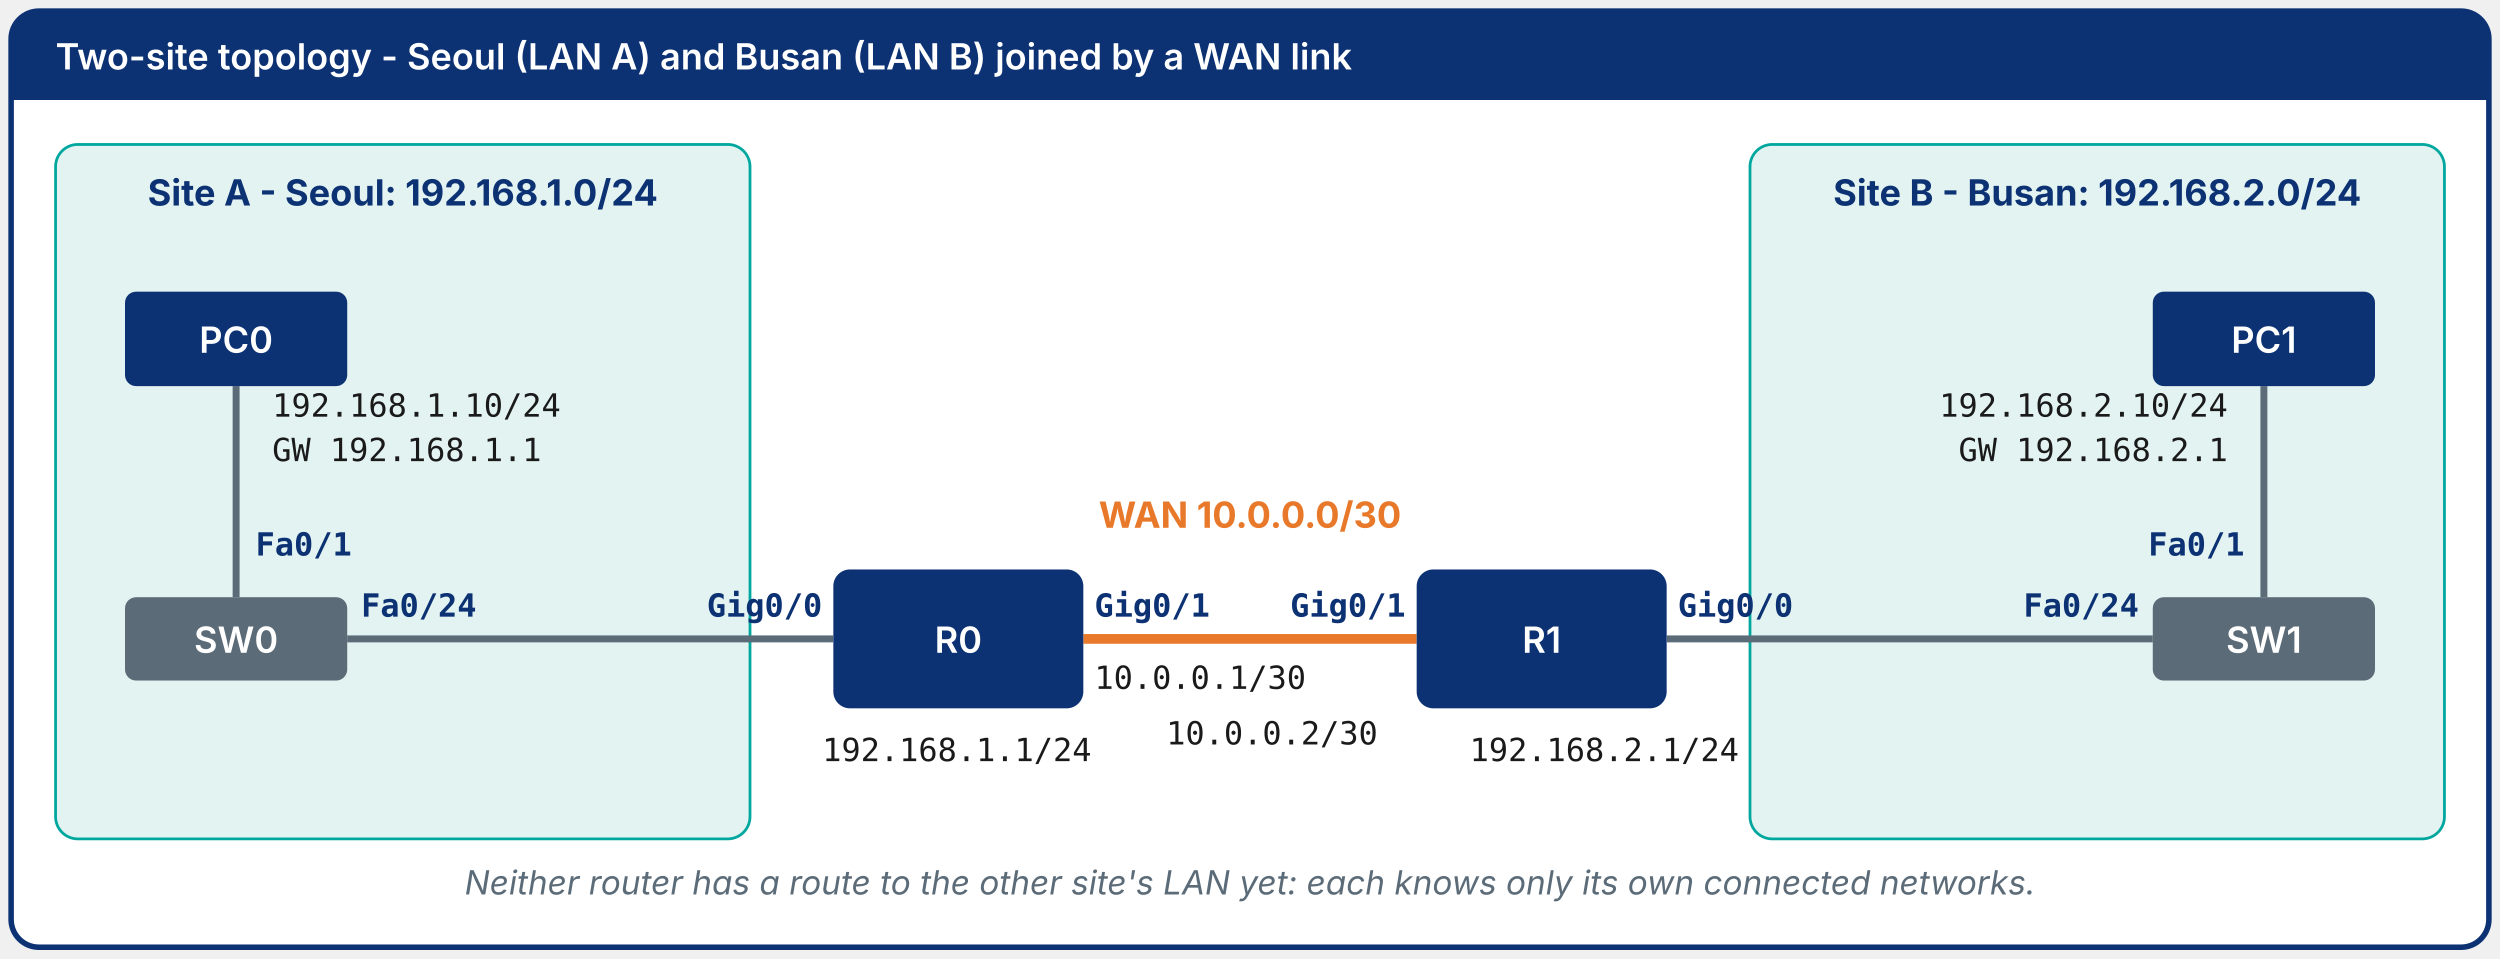
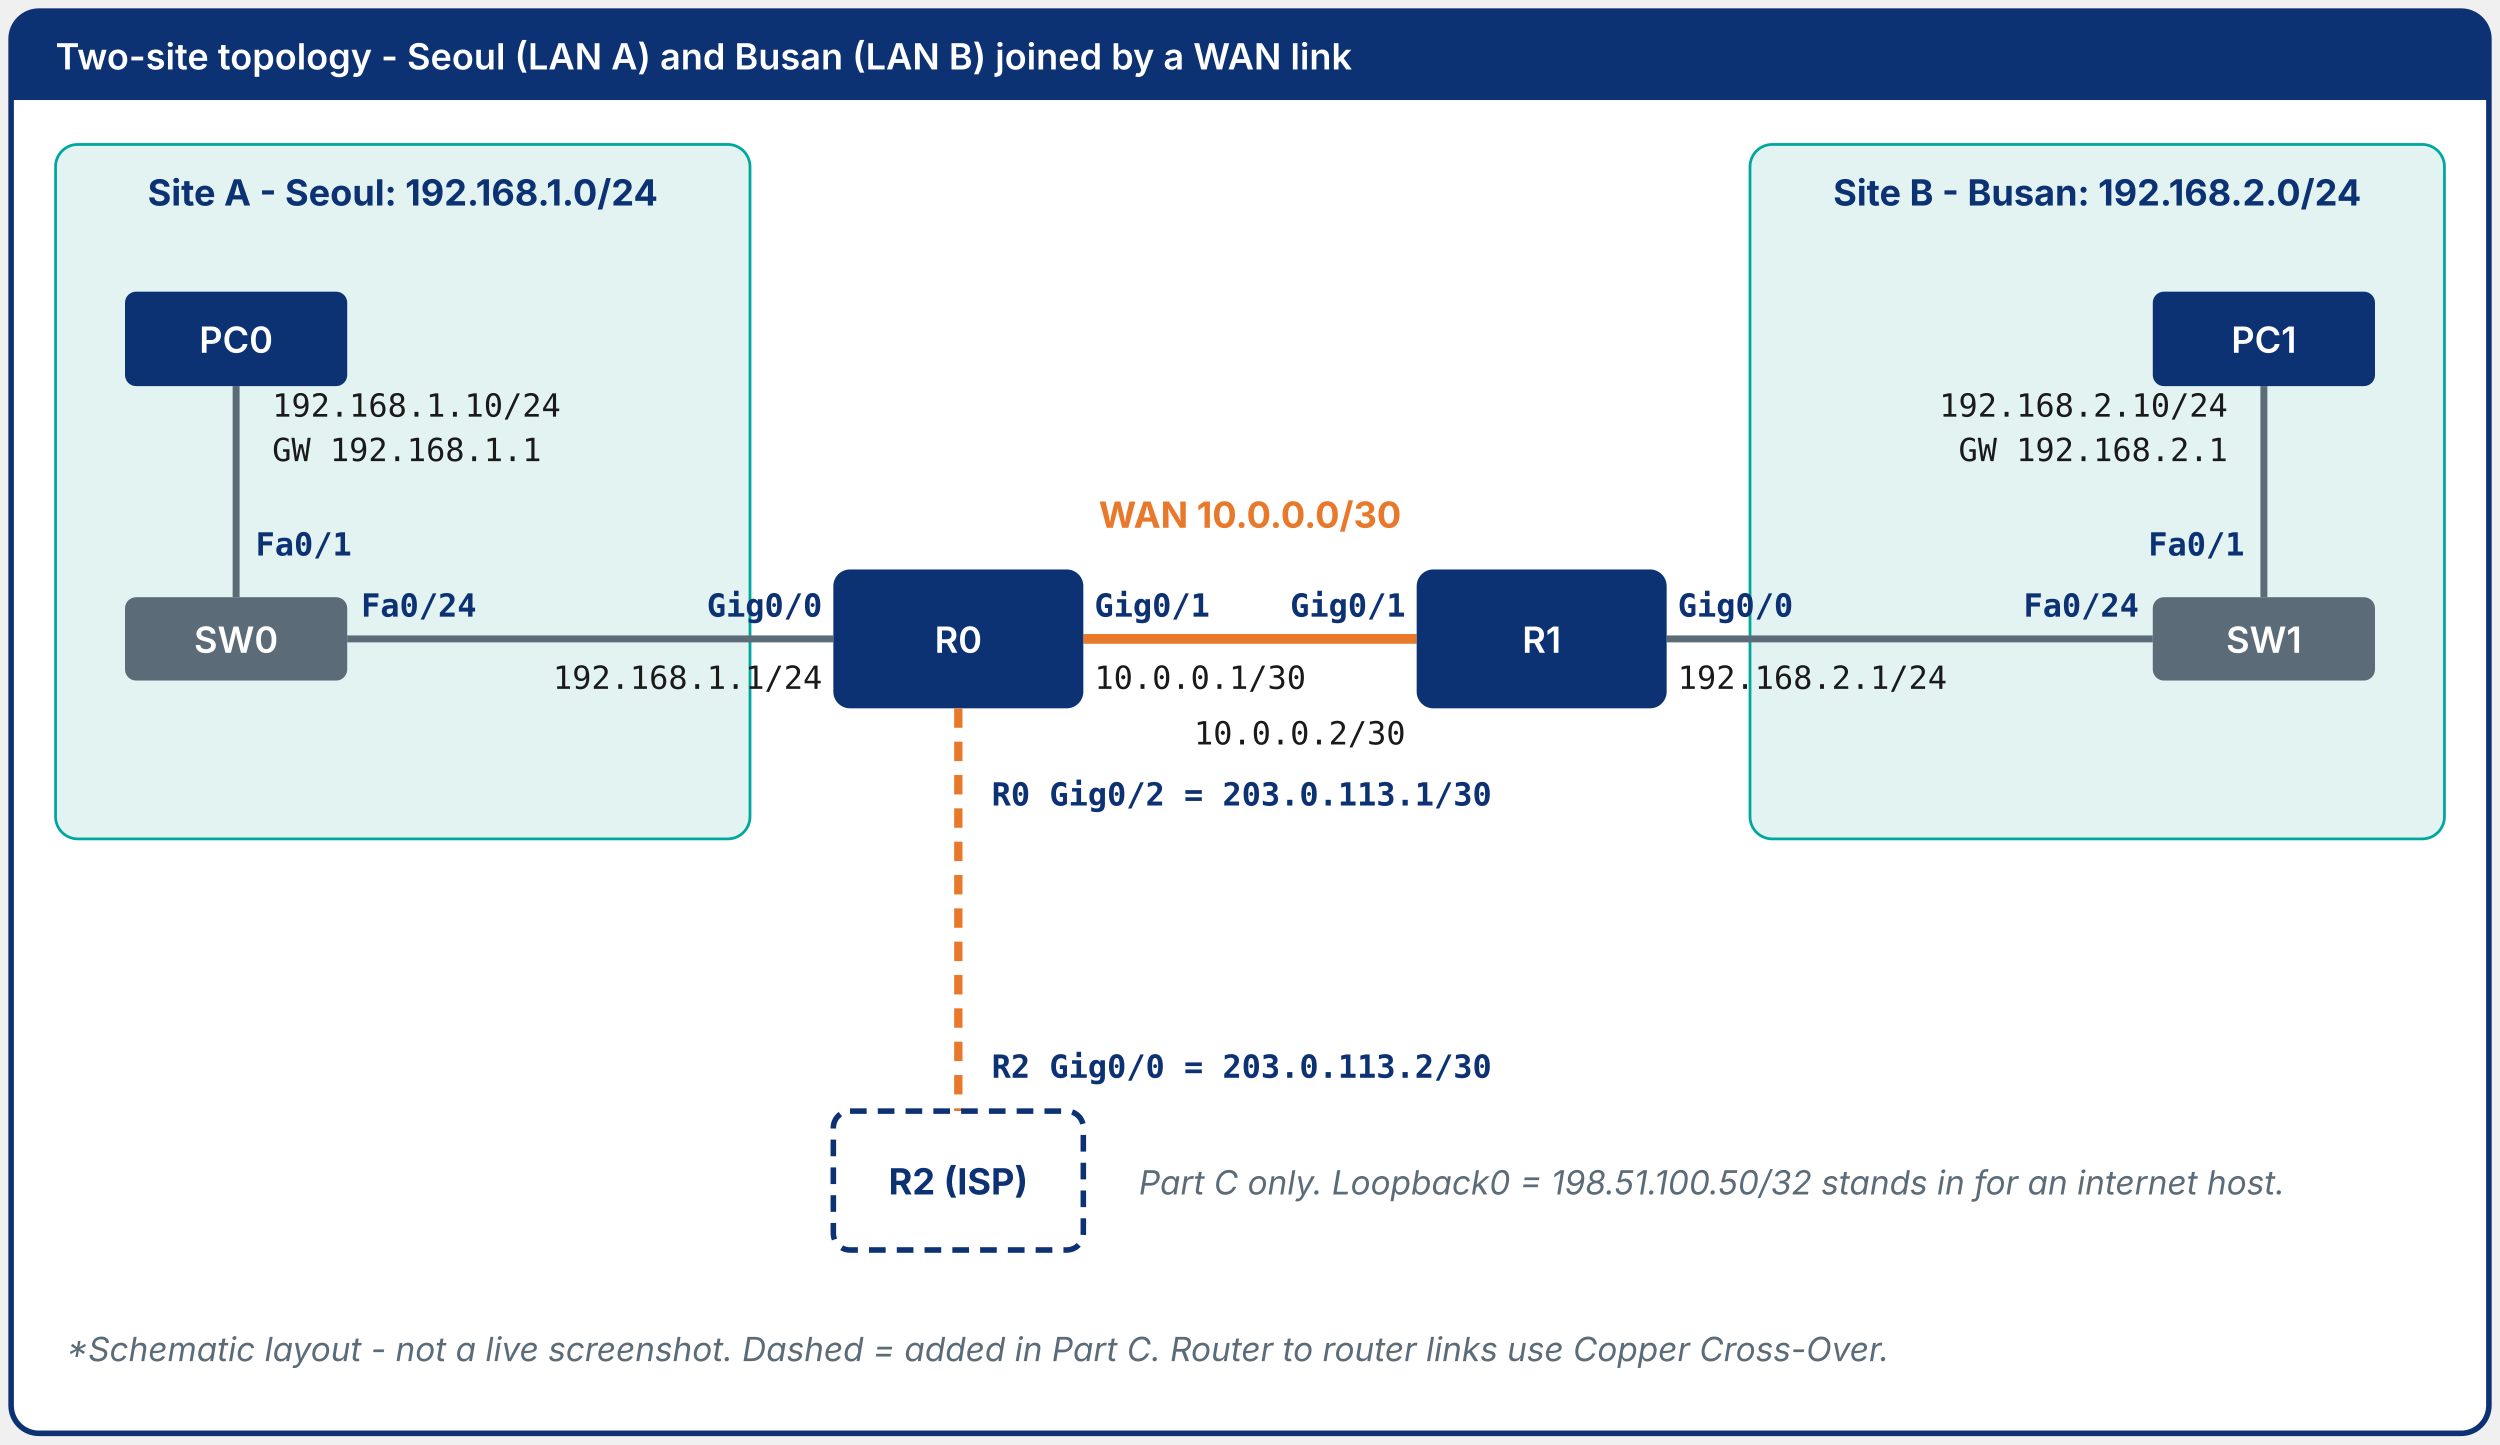
- <svg xmlns="http://www.w3.org/2000/svg" viewBox="0 0 900 345" role="img" aria-labelledby="topo5-title">
+ <svg xmlns="http://www.w3.org/2000/svg" viewBox="0 0 900 520" role="img" aria-labelledby="topo5-title">
  <style>
  .lbl { font-family: system-ui, -apple-system, sans-serif; fill: #1A1A1A; font-size: 13px; }
  .lbl-sm { font-family: system-ui, -apple-system, sans-serif; fill: #5B6B78; font-size: 12px; }
  .lbl-w { font-family: system-ui, -apple-system, sans-serif; fill: #ffffff; font-size: 13px; font-weight: 600; }
  .lbl-title { font-family: system-ui, -apple-system, sans-serif; fill: #fff; font-size: 13px; font-weight: 600; }
  .dev { fill: #0C3274; }
  .lk { stroke: #5B6B78; stroke-width: 2.5; }
  .ip { font-family: "SFMono-Regular", Consolas, Menlo, monospace; fill: #1A1A1A; font-size: 11.5px; }
  .pt { font-family: "SFMono-Regular", Consolas, Menlo, monospace; fill: #0C3274; font-size: 11.5px; font-weight: 600; }
</style>
-   <rect x="4" y="4" width="892" height="337" rx="10" fill="#ffffff" stroke="#0C3274" stroke-width="2" />
+   <rect x="4" y="4" width="892" height="512" rx="10" fill="#ffffff" stroke="#0C3274" stroke-width="2" />
  <rect x="4" y="4" width="892" height="32" rx="10" fill="#0C3274" />
  <rect x="4" y="20" width="892" height="16" fill="#0C3274" />
  <text x="20" y="25" class="lbl-title">Two-site topology - Seoul (LAN A) and Busan (LAN B) joined by a WAN link</text>
  <rect x="20" y="52" width="250" height="250" rx="8" fill="#E3F3F1" stroke="#00A79E" />
  <text x="145" y="74" text-anchor="middle" class="lbl" style="font-weight:700;fill:#0C3274;">Site A - Seoul: 192.168.1.0/24</text>
  <rect x="630" y="52" width="250" height="250" rx="8" fill="#E3F3F1" stroke="#00A79E" />
  <text x="755" y="74" text-anchor="middle" class="lbl" style="font-weight:700;fill:#0C3274;">Site B - Busan: 192.168.2.0/24</text>
  <line x1="85" y1="139" x2="85" y2="215" class="lk" />
  <line x1="125" y1="230" x2="300" y2="230" class="lk" />
  <line x1="390" y1="230" x2="510" y2="230" class="lk" style="stroke:#E8792A;stroke-width:3.5;" />
  <line x1="600" y1="230" x2="775" y2="230" class="lk" />
  <line x1="815" y1="139" x2="815" y2="215" class="lk" />
  <rect x="45" y="105" width="80" height="34" rx="4" class="dev" />
  <text x="85" y="127" text-anchor="middle" class="lbl-w">PC0</text>
  <rect x="45" y="215" width="80" height="30" rx="4" fill="#5B6B78" />
  <text x="85" y="235" text-anchor="middle" class="lbl-w">SW0</text>
  <text x="98" y="150" class="ip">192.168.1.10/24</text>
  <text x="98" y="166" class="ip">GW 192.168.1.1</text>
  <rect x="300" y="205" width="90" height="50" rx="6" class="dev" />
  <text x="345" y="235" text-anchor="middle" class="lbl-w">R0</text>
  <rect x="775" y="105" width="80" height="34" rx="4" class="dev" />
  <text x="815" y="127" text-anchor="middle" class="lbl-w">PC1</text>
  <text x="802" y="150" text-anchor="end" class="ip">192.168.2.10/24</text>
  <text x="802" y="166" text-anchor="end" class="ip">GW 192.168.2.1</text>
  <rect x="775" y="215" width="80" height="30" rx="4" fill="#5B6B78" />
  <text x="815" y="235" text-anchor="middle" class="lbl-w">SW1</text>
  <rect x="510" y="205" width="90" height="50" rx="6" class="dev" />
  <text x="555" y="235" text-anchor="middle" class="lbl-w">R1</text>
  <text x="92" y="200" class="pt">Fa0/1</text>
  <text x="808" y="200" text-anchor="end" class="pt">Fa0/1</text>
  <text x="130" y="222" class="pt">Fa0/24</text>
  <text x="296" y="222" text-anchor="end" class="pt">Gig0/0</text>
-   <text x="296" y="274" class="ip">192.168.1.1/24</text>
+   <text x="296" y="248" text-anchor="end" class="ip">192.168.1.1/24</text>
  <text x="394" y="222" class="pt">Gig0/1</text>
  <text x="394" y="248" class="ip">10.0.0.1/30</text>
  <text x="450" y="190" text-anchor="middle" class="lbl" style="font-weight:700;fill:#E8792A;">WAN 10.0.0.0/30</text>
  <text x="506" y="222" text-anchor="end" class="pt">Gig0/1</text>
-   <text x="496" y="268" text-anchor="end" class="ip">10.0.0.2/30</text>
+   <text x="506" y="268" text-anchor="end" class="ip">10.0.0.2/30</text>
  <text x="604" y="222" class="pt">Gig0/0</text>
-   <text x="626" y="274" text-anchor="end" class="ip">192.168.2.1/24</text>
+   <text x="604" y="248" class="ip">192.168.2.1/24</text>
  <text x="770" y="222" text-anchor="end" class="pt">Fa0/24</text>
-   <text x="450" y="322" text-anchor="middle" class="lbl-sm" style="font-style:italic;">Neither router has a route to the other site's LAN yet: each knows only its own connected networks.</text>
+   <line x1="345" y1="255" x2="345" y2="400" class="lk" style="stroke:#E8792A;stroke-width:3;stroke-dasharray:7 5;" />
+   <text x="357" y="290" class="pt">R0 Gig0/2 = 203.0.113.1/30</text>
+   <text x="357" y="388" class="pt">R2 Gig0/0 = 203.0.113.2/30</text>
+   <rect x="300" y="400" width="90" height="50" rx="6" fill="#ffffff" stroke="#0C3274" stroke-width="2" stroke-dasharray="6 4" />
+   <text x="345" y="430" text-anchor="middle" class="lbl" style="font-weight:700;fill:#0C3274;">R2 (ISP)</text>
+   <text x="410" y="430" class="lbl-sm" style="font-style:italic;">Part C only. Loopback0 = 198.51.100.50/32 stands in for an internet host.</text>
+   <text x="24" y="490" class="lbl-sm" style="font-style:italic;">*Schematic layout - not a live screenshot. Dashed = added in Part C. Router to router links use Copper Cross-Over.</text>
</svg>
